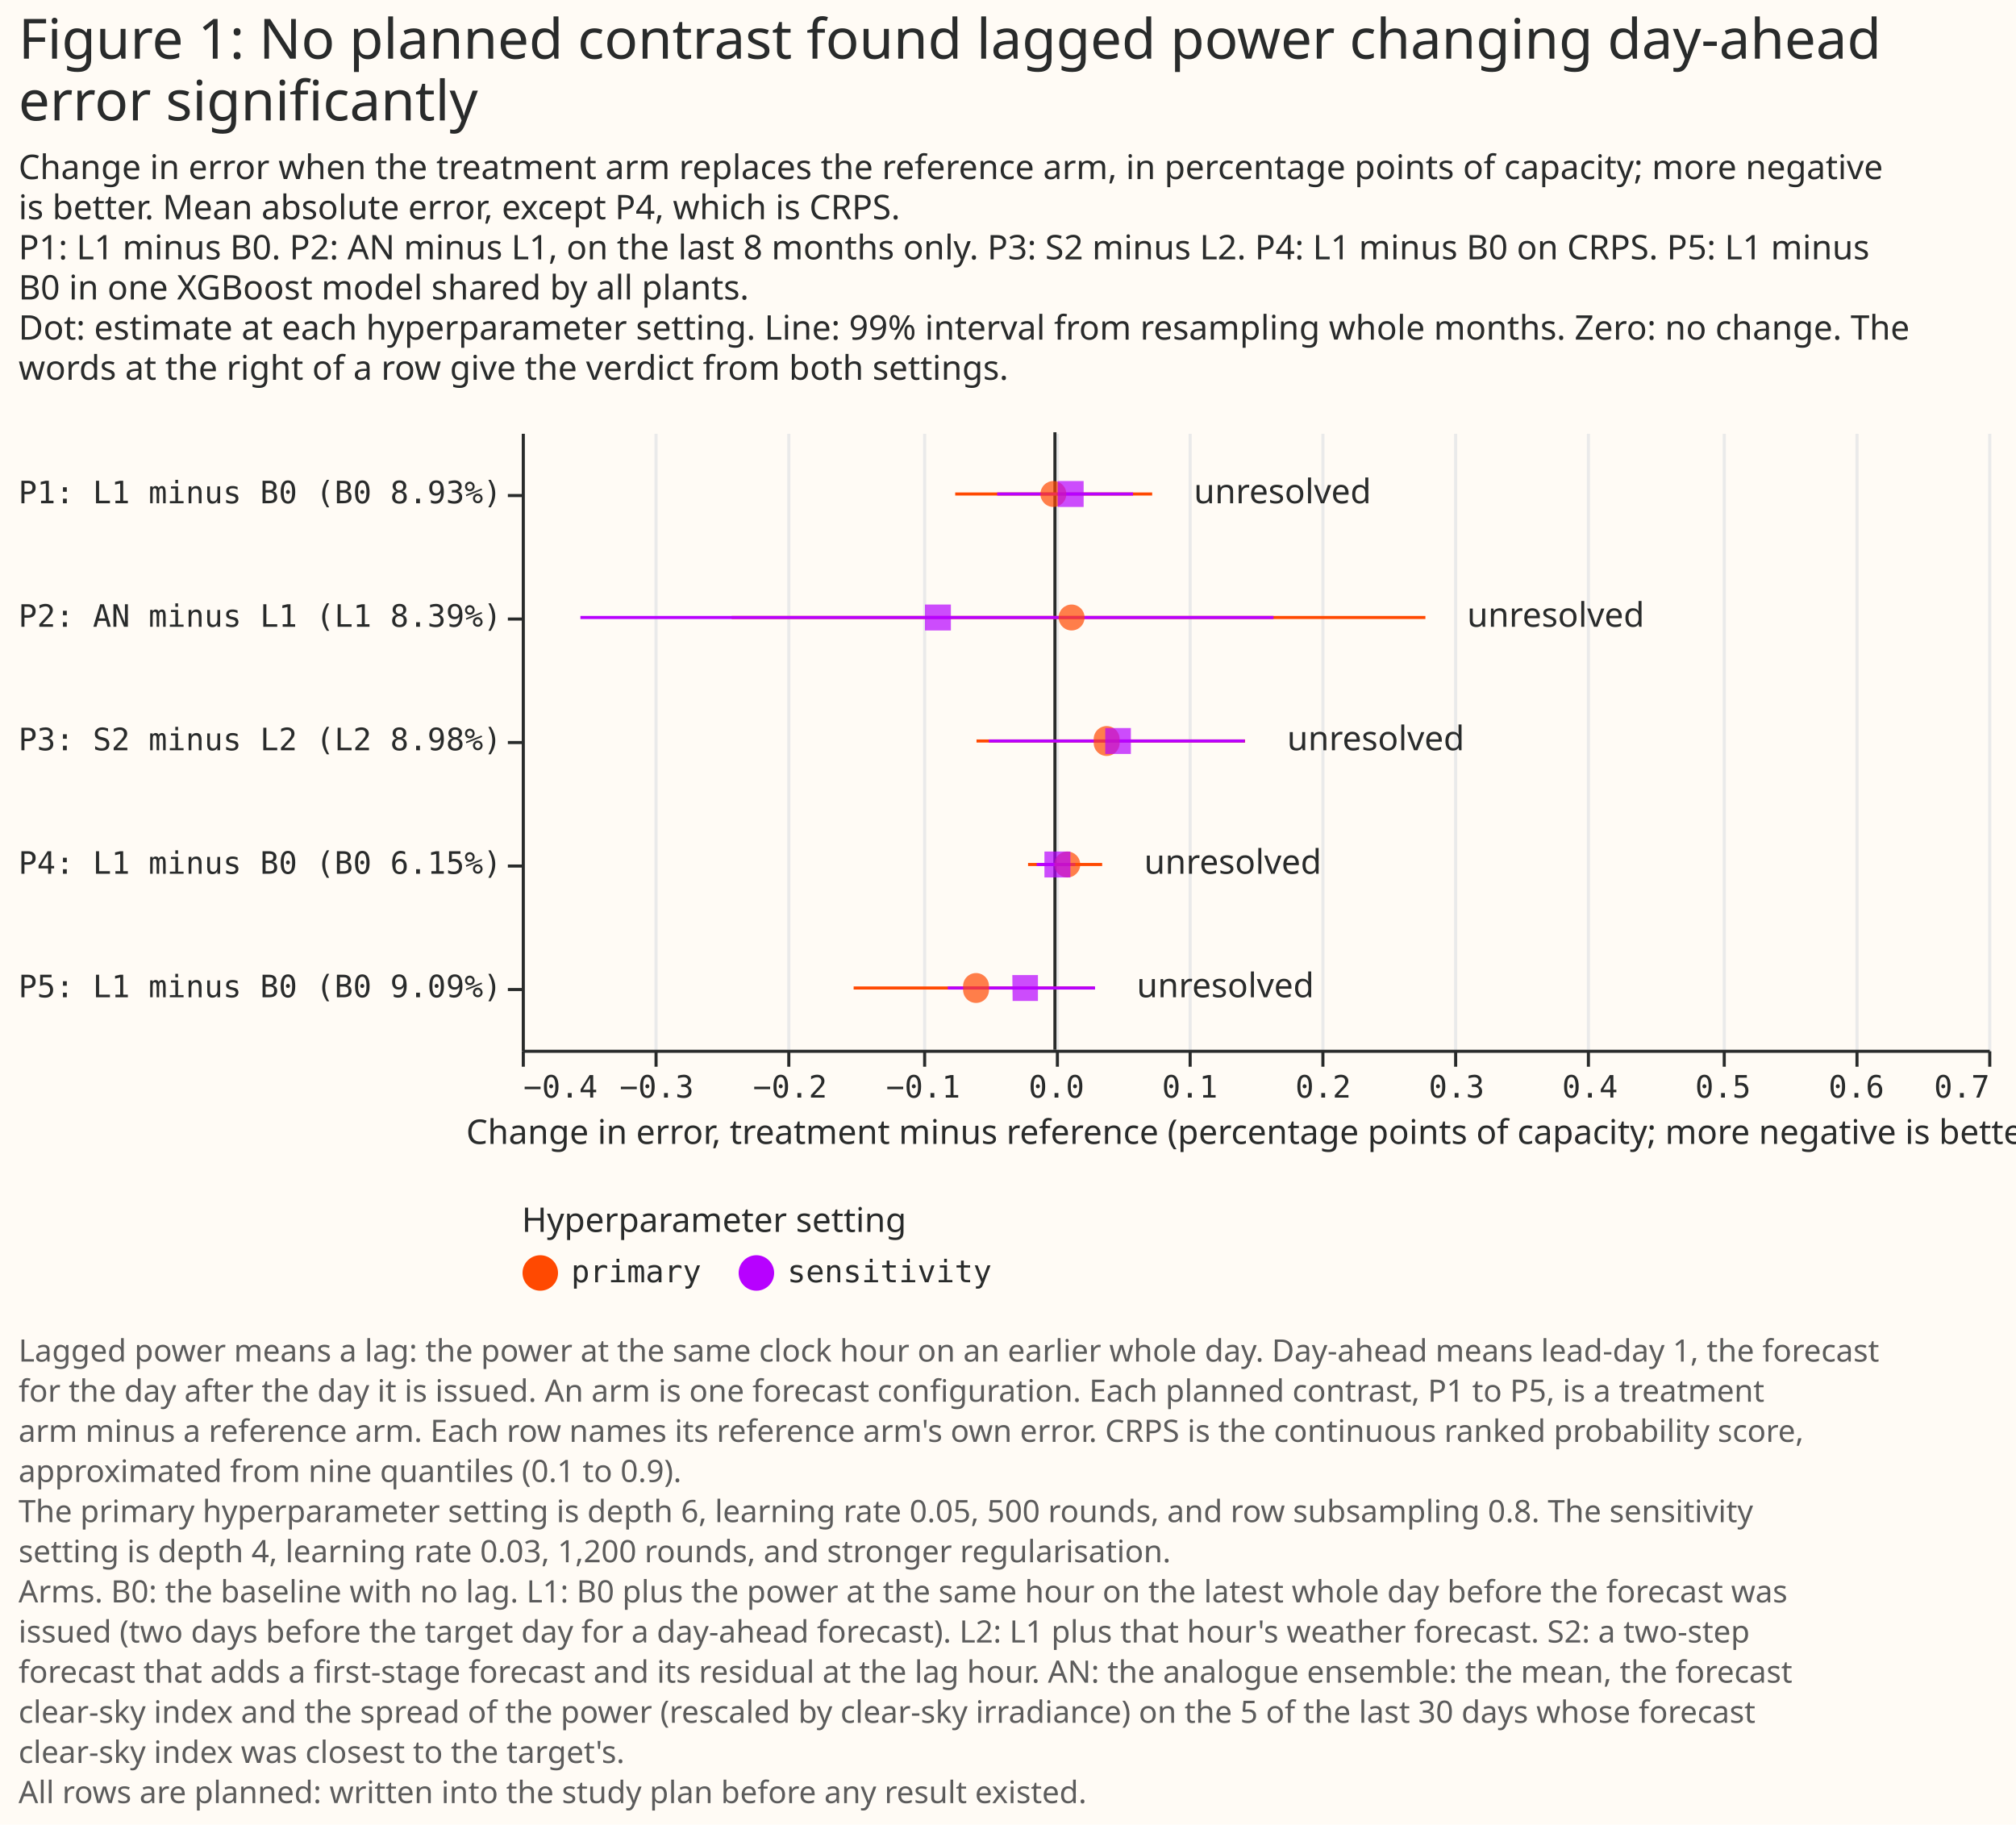
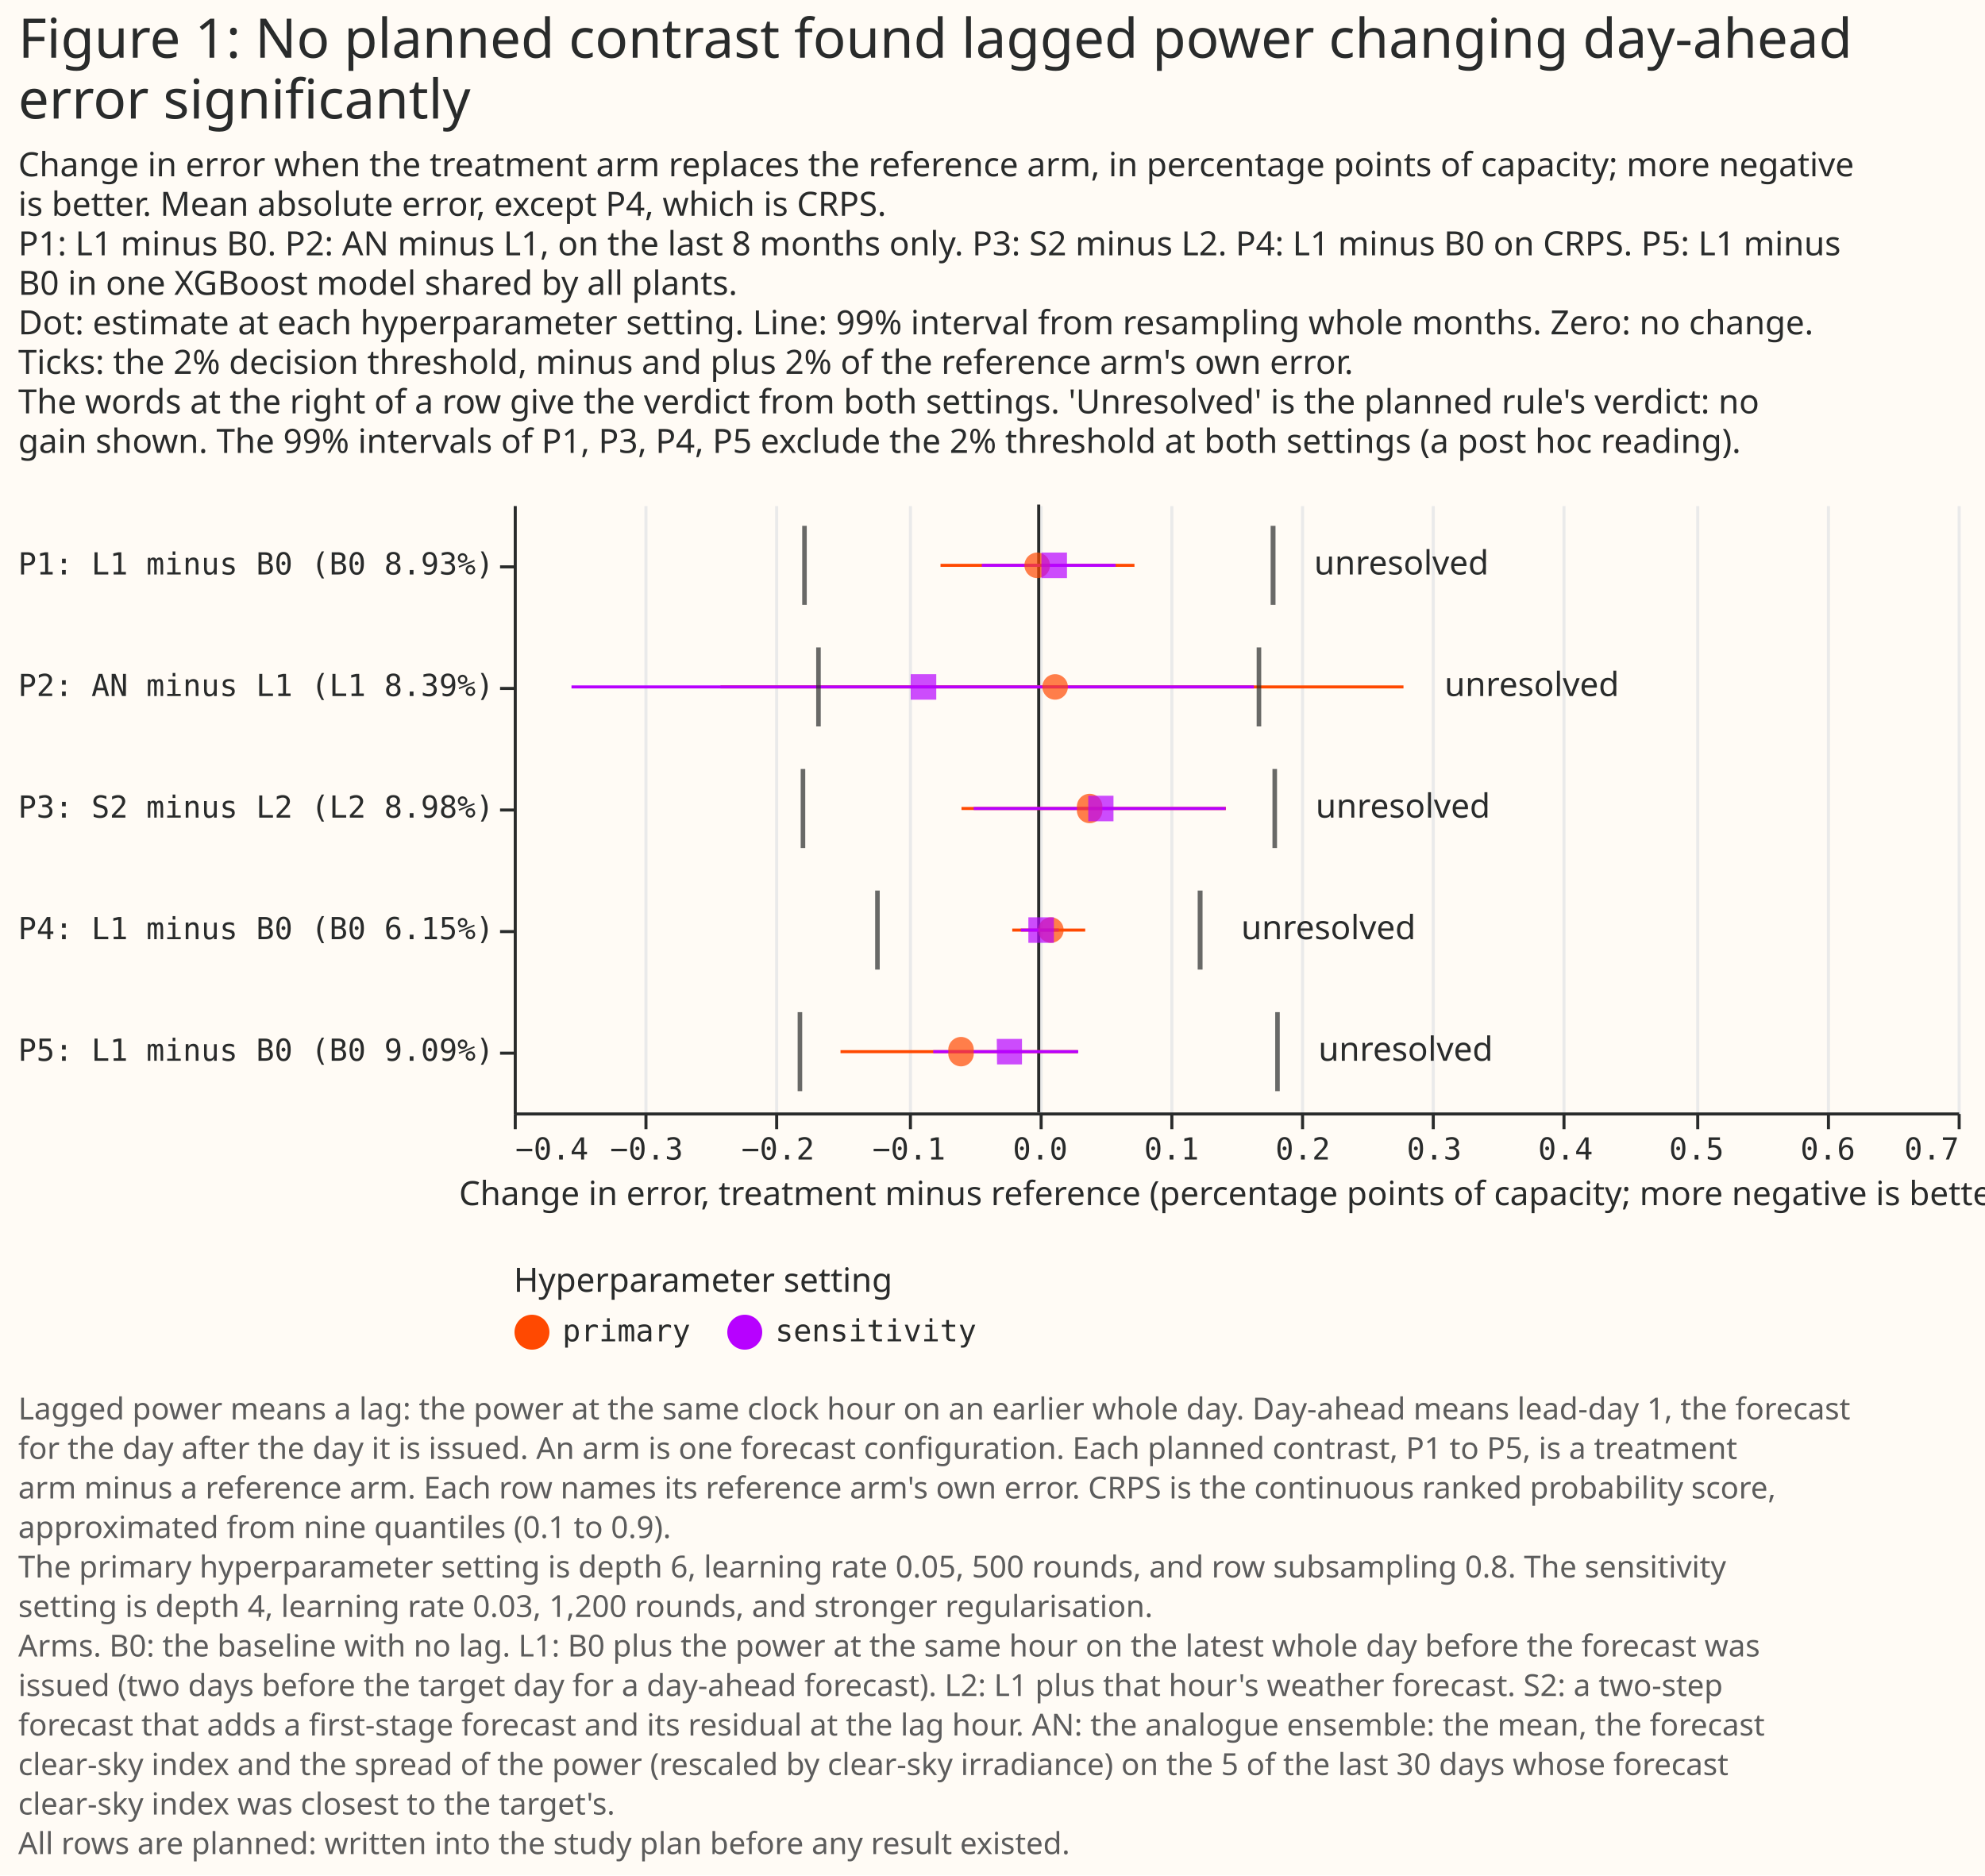
- <svg xmlns="http://www.w3.org/2000/svg" width="653" height="591" class="marks" viewBox="0 0 653 591">
-   <path fill="#fffbf5" d="M0 0h653v591H0z" />
+ <svg xmlns="http://www.w3.org/2000/svg" width="653" height="617" class="marks" viewBox="0 0 653 617">
+   <path fill="#fffbf5" d="M0 0h653v617H0z" />
  <g fill="none" stroke-miterlimit="10" aria-roledescription="group mark container" class="mark-group role-frame root">
-     <path d="M169 140h475z" aria-hidden="true" class="background" />
+     <path d="M169 166h475z" aria-hidden="true" class="background" />
    <g aria-roledescription="group mark container" class="mark-group role-scope concat_0_group">
      <g aria-roledescription="group mark container" class="mark-group role-scope concat_0_concat_0_group">
-         <path fill="#fffbf5" d="M169 140h475v200H169Z" aria-hidden="true" class="background" />
+         <path fill="#fffbf5" d="M169 166h475v200H169Z" aria-hidden="true" class="background" />
        <g aria-hidden="true" class="mark-group role-axis">
-           <path stroke="#eaeaea" d="M169.5 340.5v-200m43 200v-200m43 200v-200m44 200v-200m43 200v-200m43 200v-200m43 200v-200m43 200v-200m43 200v-200m44 200v-200m43 200v-200m43 200v-200" class="mark-rule role-axis-grid" pointer-events="none" />
+           <path stroke="#eaeaea" d="M169.5 366.5v-200m43 200v-200m43 200v-200m44 200v-200m43 200v-200m43 200v-200m43 200v-200m43 200v-200m43 200v-200m44 200v-200m43 200v-200m43 200v-200" class="mark-rule role-axis-grid" pointer-events="none" />
        </g>
        <g aria-label="X-axis titled 'Change in error, treatment minus reference (percentage points of capacity; more negative is better)' for a linear scale with values from −0.4 to 0.7" aria-roledescription="axis" class="mark-group role-axis" pointer-events="none">
-           <path stroke="#292b2b" d="M169.5 340.5v5m43-5v5m43-5v5m44-5v5m43-5v5m43-5v5m43-5v5m43-5v5m43-5v5m44-5v5m43-5v5m43-5v5" class="mark-rule role-axis-tick" />
+           <path stroke="#292b2b" d="M169.5 366.5v5m43-5v5m43-5v5m44-5v5m43-5v5m43-5v5m43-5v5m43-5v5m43-5v5m44-5v5m43-5v5m43-5v5" class="mark-rule role-axis-tick" />
          <g fill="#292b2b" class="mark-text role-axis-label" font-family="Matter Semi Mono, Roboto Mono, monospace" font-size="10">
-             <text transform="translate(169.5 355.5)">−0.4</text>
-             <text text-anchor="middle" transform="translate(212.7 355.5)">−0.3</text>
-             <text text-anchor="middle" transform="translate(255.9 355.5)">−0.2</text>
-             <text text-anchor="middle" transform="translate(299 355.5)">−0.1</text>
-             <text text-anchor="middle" transform="translate(342.2 355.5)">0.0</text>
-             <text text-anchor="middle" transform="translate(385.4 355.5)">0.1</text>
-             <text text-anchor="middle" transform="translate(428.6 355.5)">0.2</text>
-             <text text-anchor="middle" transform="translate(471.8 355.5)">0.3</text>
-             <text text-anchor="middle" transform="translate(515 355.5)">0.4</text>
-             <text text-anchor="middle" transform="translate(558.1 355.5)">0.5</text>
-             <text text-anchor="middle" transform="translate(601.3 355.5)">0.6</text>
-             <text text-anchor="end" transform="translate(644.5 355.5)">0.7</text>
+             <text transform="translate(169.5 381.5)">−0.4</text>
+             <text text-anchor="middle" transform="translate(212.7 381.5)">−0.3</text>
+             <text text-anchor="middle" transform="translate(255.9 381.5)">−0.2</text>
+             <text text-anchor="middle" transform="translate(299 381.5)">−0.1</text>
+             <text text-anchor="middle" transform="translate(342.2 381.5)">0.0</text>
+             <text text-anchor="middle" transform="translate(385.4 381.5)">0.1</text>
+             <text text-anchor="middle" transform="translate(428.6 381.5)">0.2</text>
+             <text text-anchor="middle" transform="translate(471.8 381.5)">0.3</text>
+             <text text-anchor="middle" transform="translate(515 381.5)">0.4</text>
+             <text text-anchor="middle" transform="translate(558.1 381.5)">0.5</text>
+             <text text-anchor="middle" transform="translate(601.3 381.5)">0.6</text>
+             <text text-anchor="end" transform="translate(644.5 381.5)">0.7</text>
          </g>
-           <path stroke="#292b2b" d="M169.5 340.5h475" class="mark-rule role-axis-domain" />
-           <text fill="#292b2b" class="mark-text role-axis-title" font-family="Matter XH, DM Sans, sans-serif" font-size="11" text-anchor="middle" transform="translate(407 370.5)">Change in error, treatment minus reference (percentage points of capacity; more negative is better)</text>
+           <path stroke="#292b2b" d="M169.5 366.5h475" class="mark-rule role-axis-domain" />
+           <text fill="#292b2b" class="mark-text role-axis-title" font-family="Matter XH, DM Sans, sans-serif" font-size="11" text-anchor="middle" transform="translate(407 396.5)">Change in error, treatment minus reference (percentage points of capacity; more negative is better)</text>
        </g>
        <g aria-label="Y-axis for a discrete scale with 5 values: P1: L1 minus B0 (B0 8.93%), P2: AN minus L1 (L1 8.39%), P3: S2 minus L2 (L2 8.98%), P4: L1 minus B0 (B0 6.15%), P5: L1 minus B0 (B0 9.09%)" aria-roledescription="axis" class="mark-group role-axis" pointer-events="none">
-           <path stroke="#292b2b" d="M169.5 160.5h-5m5 40h-5m5 40h-5m5 40h-5m5 40h-5" class="mark-rule role-axis-tick" />
+           <path stroke="#292b2b" d="M169.5 186.5h-5m5 40h-5m5 40h-5m5 40h-5m5 40h-5" class="mark-rule role-axis-tick" />
          <g fill="#292b2b" class="mark-text role-axis-label" font-family="Matter Semi Mono, Roboto Mono, monospace" font-size="10" text-anchor="end">
-             <text transform="translate(162.5 163)">P1: L1 minus B0 (B0 8.93%)</text>
-             <text transform="translate(162.5 203)">P2: AN minus L1 (L1 8.39%)</text>
-             <text transform="translate(162.5 243)">P3: S2 minus L2 (L2 8.98%)</text>
-             <text transform="translate(162.5 283)">P4: L1 minus B0 (B0 6.15%)</text>
-             <text transform="translate(162.5 323)">P5: L1 minus B0 (B0 9.09%)</text>
+             <text transform="translate(162.5 189)">P1: L1 minus B0 (B0 8.93%)</text>
+             <text transform="translate(162.5 229)">P2: AN minus L1 (L1 8.39%)</text>
+             <text transform="translate(162.5 269)">P3: S2 minus L2 (L2 8.98%)</text>
+             <text transform="translate(162.5 309)">P4: L1 minus B0 (B0 6.15%)</text>
+             <text transform="translate(162.5 349)">P5: L1 minus B0 (B0 9.09%)</text>
          </g>
-           <path stroke="#292b2b" d="M169.5 140.5v200" class="mark-rule role-axis-domain" />
+           <path stroke="#292b2b" d="M169.5 166.5v200" class="mark-rule role-axis-domain" />
        </g>
        <g aria-roledescription="rule mark container" class="mark-rule role-mark concat_0_concat_0_layer_0_marks">
-           <path stroke="#292b2b" d="M341.7 140v200" aria-label="zero: 0" aria-roledescription="rule mark" />
+           <path stroke="#292b2b" d="M341.7 166v200" aria-label="zero: 0" aria-roledescription="rule mark" />
        </g>
        <g aria-hidden="true" class="mark-rule role-mark concat_0_concat_0_layer_1_marks">
-           <path stroke="#ff4901" d="M309.4 160h63.8" />
-           <path stroke="#b701ff" d="M323 160h44" />
-           <path stroke="#ff4901" d="M237 200h224.7" />
-           <path stroke="#b701ff" d="M188 200h224.5" />
-           <path stroke="#ff4901" d="M316.3 240h87" />
-           <path stroke="#b701ff" d="M320.3 240h82.9" />
-           <path stroke="#ff4901" d="M333 280h24" />
-           <path stroke="#b701ff" d="M335.8 280h12.5" />
-           <path stroke="#ff4901" d="M276.5 320h78" />
-           <path stroke="#b701ff" d="M307 320h47.7" />
+           <path stroke="#ff4901" d="M309.4 186h63.8" />
+           <path stroke="#b701ff" d="M323 186h44" />
+           <path stroke="#ff4901" d="M237 226h224.7" />
+           <path stroke="#b701ff" d="M188 226h224.5" />
+           <path stroke="#ff4901" d="M316.3 266h87" />
+           <path stroke="#b701ff" d="M320.3 266h82.9" />
+           <path stroke="#ff4901" d="M333 306h24" />
+           <path stroke="#b701ff" d="M335.8 306h12.5" />
+           <path stroke="#ff4901" d="M276.5 346h78" />
+           <path stroke="#b701ff" d="M307 346h47.7" />
        </g>
        <g aria-hidden="true" class="mark-symbol role-mark concat_0_concat_0_layer_2_marks">
-           <path fill="#ff4901" d="M345.4 160a4.2 4.2 0 1 1-8.4 0 4.2 4.2 0 1 1 8.4 0" opacity=".7" />
-           <path fill="#b701ff" d="M342.6 155.8h8.4v8.4h-8.4Z" opacity=".7" />
-           <path fill="#ff4901" d="M351.3 200a4.2 4.2 0 1 1-8.4 0 4.2 4.2 0 1 1 8.4 0" opacity=".7" />
-           <path fill="#b701ff" d="M299.6 195.8h8.4v8.4h-8.4Z" opacity=".7" />
-           <path fill="#ff4901" d="M362.6 240a4.2 4.2 0 1 1-8.3 0 4.2 4.2 0 1 1 8.3 0" opacity=".7" />
-           <path fill="#b701ff" d="M358 235.8h8.3v8.4H358Z" opacity=".7" />
-           <path fill="#ff4901" d="M349.9 280a4.2 4.2 0 1 1-8.4 0 4.2 4.2 0 1 1 8.4 0" opacity=".7" />
-           <path fill="#b701ff" d="M338.3 275.8h8.4v8.4h-8.4Z" opacity=".7" />
-           <path fill="#ff4901" d="M320.3 320a4.2 4.2 0 1 1-8.3 0 4.2 4.2 0 1 1 8.3 0" opacity=".7" />
-           <path fill="#b701ff" d="M327.9 315.8h8.3v8.4H328Z" opacity=".7" />
+           <path fill="#ff4901" d="M345.4 186a4.2 4.2 0 1 1-8.4 0 4.2 4.2 0 1 1 8.4 0" opacity=".7" />
+           <path fill="#b701ff" d="M342.6 181.8h8.4v8.4h-8.4Z" opacity=".7" />
+           <path fill="#ff4901" d="M351.3 226a4.2 4.2 0 1 1-8.4 0 4.2 4.2 0 1 1 8.4 0" opacity=".7" />
+           <path fill="#b701ff" d="M299.6 221.8h8.4v8.4h-8.4Z" opacity=".7" />
+           <path fill="#ff4901" d="M362.6 266a4.2 4.2 0 1 1-8.3 0 4.2 4.2 0 1 1 8.3 0" opacity=".7" />
+           <path fill="#b701ff" d="M358 261.8h8.3v8.4H358Z" opacity=".7" />
+           <path fill="#ff4901" d="M349.9 306a4.2 4.2 0 1 1-8.4 0 4.2 4.2 0 1 1 8.4 0" opacity=".7" />
+           <path fill="#b701ff" d="M338.3 301.8h8.4v8.4h-8.4Z" opacity=".7" />
+           <path fill="#ff4901" d="M320.3 346a4.2 4.2 0 1 1-8.3 0 4.2 4.2 0 1 1 8.3 0" opacity=".7" />
+           <path fill="#b701ff" d="M327.9 341.8h8.3v8.4H328Z" opacity=".7" />
        </g>
-         <g fill="#292b2b" aria-hidden="true" class="mark-text role-mark concat_0_concat_0_layer_3_marks" font-family="Matter XH, DM Sans, sans-serif" font-size="11">
-           <text transform="translate(386.7 163)">unresolved</text>
-           <text transform="translate(475.2 203)">unresolved</text>
-           <text transform="translate(416.9 243)">unresolved</text>
-           <text transform="translate(370.6 283)">unresolved</text>
-           <text transform="translate(368.2 323)">unresolved</text>
+         <path fill="#292b2b" d="M263.9 173h1.5v26h-1.5Zm154.1 0h1.6v26H418Zm-149.5 40h1.5v26h-1.5Zm144.9 0h1.5v26h-1.5Zm-150 40h1.5v26h-1.5Zm155.2 0h1.5v26h-1.5Zm-130.7 40h1.5v26h-1.5Zm106.1 0h1.6v26H394Zm-131.6 40h1.5v26h-1.5Zm157.1 0h1.5v26h-1.5Z" aria-hidden="true" class="mark-rect role-mark concat_0_concat_0_layer_3_marks" opacity=".7" />
+         <g fill="#292b2b" aria-hidden="true" class="mark-text role-mark concat_0_concat_0_layer_4_marks" font-family="Matter XH, DM Sans, sans-serif" font-size="11">
+           <text transform="translate(432.3 189)">unresolved</text>
+           <text transform="translate(475.2 229)">unresolved</text>
+           <text transform="translate(432.8 269)">unresolved</text>
+           <text transform="translate(408.3 309)">unresolved</text>
+           <text transform="translate(433.7 349)">unresolved</text>
        </g>
      </g>
      <g fill="#292b2b" class="mark-group role-title" font-family="Matter XH, DM Sans, sans-serif" pointer-events="none">
        <text aria-label="Title text 'Figure 1: No planned contrast found lagged power changing day-ahead error significantly'" aria-roledescription="title" class="mark-text role-title-text" font-size="18" transform="translate(6 19)">
          <tspan>Figure 1: No planned contrast found lagged power changing day-ahead</tspan>
          <tspan x="0" dy="20">error significantly</tspan>
        </text>
-         <text aria-label="Subtitle text 'Change in error when the treatment arm replaces the reference arm, in percentage points of capacity; more negative is better. Mean absolute error, except P4, which is CRPS. P1: L1 minus B0. P2: AN minus L1, on the last 8 months only. P3: S2 minus L2. P4: L1 minus B0 on CRPS. P5: L1 minus B0 in one XGBoost model shared by all plants. Dot: estimate at each hyperparameter setting. Line: 99% interval from resampling whole months. Zero: no change. The words at the right of a row give the verdict from both settings.'" aria-roledescription="subtitle" class="mark-text role-title-subtitle" font-size="11" transform="translate(6 58)">
+         <text aria-label="Subtitle text 'Change in error when the treatment arm replaces the reference arm, in percentage points of capacity; more negative is better. Mean absolute error, except P4, which is CRPS. P1: L1 minus B0. P2: AN minus L1, on the last 8 months only. P3: S2 minus L2. P4: L1 minus B0 on CRPS. P5: L1 minus B0 in one XGBoost model shared by all plants. Dot: estimate at each hyperparameter setting. Line: 99% interval from resampling whole months. Zero: no change. Ticks: the 2% decision threshold, minus and plus 2% of the reference arm's own error. The words at the right of a row give the verdict from both settings. 'Unresolved' is the planned rule's verdict: no gain shown. The 99% intervals of P1, P3, P4, P5 exclude the 2% threshold at both settings (a post hoc reading).'" aria-roledescription="subtitle" class="mark-text role-title-subtitle" font-size="11" transform="translate(6 58)">
          <tspan>Change in error when the treatment arm replaces the reference arm, in percentage points of capacity; more negative</tspan>
          <tspan x="0" dy="13">is better. Mean absolute error, except P4, which is CRPS.</tspan>
          <tspan x="0" dy="13">P1: L1 minus B0. P2: AN minus L1, on the last 8 months only. P3: S2 minus L2. P4: L1 minus B0 on CRPS. P5: L1 minus</tspan>
          <tspan x="0" dy="13">B0 in one XGBoost model shared by all plants.</tspan>
-           <tspan x="0" dy="13">Dot: estimate at each hyperparameter setting. Line: 99% interval from resampling whole months. Zero: no change. The</tspan>
-           <tspan x="0" dy="13">words at the right of a row give the verdict from both settings.</tspan>
+           <tspan x="0" dy="13">Dot: estimate at each hyperparameter setting. Line: 99% interval from resampling whole months. Zero: no change.</tspan>
+           <tspan x="0" dy="13">Ticks: the 2% decision threshold, minus and plus 2% of the reference arm's own error.</tspan>
+           <tspan x="0" dy="13">The words at the right of a row give the verdict from both settings. 'Unresolved' is the planned rule's verdict: no</tspan>
+           <tspan x="0" dy="13">gain shown. The 99% intervals of P1, P3, P4, P5 exclude the 2% threshold at both settings (a post hoc reading).</tspan>
        </text>
      </g>
    </g>
    <g aria-label="Symbol legend titled 'Hyperparameter setting' for fill color and stroke color with 2 values: primary, sensitivity" aria-roledescription="legend" class="mark-group role-legend">
-       <path d="M169 390h153v29H169Z" aria-hidden="true" class="background" pointer-events="none" />
+       <path d="M169 416h153v29H169Z" aria-hidden="true" class="background" pointer-events="none" />
      <g class="mark-group role-legend-entry">
        <g aria-roledescription="group mark container" class="mark-group role-scope" pointer-events="none">
-           <path d="M169 406.3h58v12.4h-58Z" aria-hidden="true" class="background" />
-           <path fill="#ff4901" stroke="#ff4901" stroke-width="1.5" d="M180 412.3a5 5 0 1 1-10 0 5 5 0 1 1 10 0" class="mark-symbol role-legend-symbol" />
-           <text fill="#292b2b" class="mark-text role-legend-label" font-family="Matter Semi Mono, Roboto Mono, monospace" font-size="10" transform="translate(185 415.3)">primary</text>
-           <path d="M239 406.3h82v12.4h-82Z" aria-hidden="true" class="background" />
-           <path fill="#b701ff" stroke="#b701ff" stroke-width="1.5" d="M250 412.3a5 5 0 1 1-10 0 5 5 0 1 1 10 0" class="mark-symbol role-legend-symbol" />
-           <text fill="#292b2b" class="mark-text role-legend-label" font-family="Matter Semi Mono, Roboto Mono, monospace" font-size="10" transform="translate(255 415.3)">sensitivity</text>
+           <path d="M169 432.3h58v12.4h-58Z" aria-hidden="true" class="background" />
+           <path fill="#ff4901" stroke="#ff4901" stroke-width="1.5" d="M180 438.3a5 5 0 1 1-10 0 5 5 0 1 1 10 0" class="mark-symbol role-legend-symbol" />
+           <text fill="#292b2b" class="mark-text role-legend-label" font-family="Matter Semi Mono, Roboto Mono, monospace" font-size="10" transform="translate(185 441.3)">primary</text>
+           <path d="M239 432.3h82v12.4h-82Z" aria-hidden="true" class="background" />
+           <path fill="#b701ff" stroke="#b701ff" stroke-width="1.5" d="M250 438.3a5 5 0 1 1-10 0 5 5 0 1 1 10 0" class="mark-symbol role-legend-symbol" />
+           <text fill="#292b2b" class="mark-text role-legend-label" font-family="Matter Semi Mono, Roboto Mono, monospace" font-size="10" transform="translate(255 441.3)">sensitivity</text>
        </g>
      </g>
-       <text fill="#292b2b" class="mark-text role-legend-title" font-family="Matter XH, DM Sans, sans-serif" font-size="11" pointer-events="none" transform="translate(169 399)">Hyperparameter setting</text>
+       <text fill="#292b2b" class="mark-text role-legend-title" font-family="Matter XH, DM Sans, sans-serif" font-size="11" pointer-events="none" transform="translate(169 425)">Hyperparameter setting</text>
    </g>
    <g class="mark-group role-title">
-       <text fill="#5c5c5c" aria-label="Title text 'Lagged power means a lag: the power at the same clock hour on an earlier whole day. Day-ahead means lead-day 1, the forecast for the day after the day it is issued. An arm is one forecast configuration. Each planned contrast, P1 to P5, is a treatment arm minus a reference arm. Each row names its reference arm's own error. CRPS is the continuous ranked probability score, approximated from nine quantiles (0.1 to 0.9). The primary hyperparameter setting is depth 6, learning rate 0.05, 500 rounds, and row subsampling 0.8. The sensitivity setting is depth 4, learning rate 0.03, 1,200 rounds, and stronger regularisation. Arms. B0: the baseline with no lag. L1: B0 plus the power at the same hour on the latest whole day before the forecast was issued (two days before the target day for a day-ahead forecast). L2: L1 plus that hour's weather forecast. S2: a two-step forecast that adds a first-stage forecast and its residual at the lag hour. AN: the analogue ensemble: the mean, the forecast clear-sky index and the spread of the power (rescaled by clear-sky irradiance) on the 5 of the last 30 days whose forecast clear-sky index was closest to the target's. All rows are planned: written into the study plan before any result existed.'" aria-roledescription="title" class="mark-text role-title-text" font-family="Matter XH, DM Sans, sans-serif" font-size="10" pointer-events="none" transform="translate(6 441)">
+       <text fill="#5c5c5c" aria-label="Title text 'Lagged power means a lag: the power at the same clock hour on an earlier whole day. Day-ahead means lead-day 1, the forecast for the day after the day it is issued. An arm is one forecast configuration. Each planned contrast, P1 to P5, is a treatment arm minus a reference arm. Each row names its reference arm's own error. CRPS is the continuous ranked probability score, approximated from nine quantiles (0.1 to 0.9). The primary hyperparameter setting is depth 6, learning rate 0.05, 500 rounds, and row subsampling 0.8. The sensitivity setting is depth 4, learning rate 0.03, 1,200 rounds, and stronger regularisation. Arms. B0: the baseline with no lag. L1: B0 plus the power at the same hour on the latest whole day before the forecast was issued (two days before the target day for a day-ahead forecast). L2: L1 plus that hour's weather forecast. S2: a two-step forecast that adds a first-stage forecast and its residual at the lag hour. AN: the analogue ensemble: the mean, the forecast clear-sky index and the spread of the power (rescaled by clear-sky irradiance) on the 5 of the last 30 days whose forecast clear-sky index was closest to the target's. All rows are planned: written into the study plan before any result existed.'" aria-roledescription="title" class="mark-text role-title-text" font-family="Matter XH, DM Sans, sans-serif" font-size="10" pointer-events="none" transform="translate(6 467)">
        <tspan>Lagged power means a lag: the power at the same clock hour on an earlier whole day. Day-ahead means lead-day 1, the forecast</tspan>
        <tspan x="0" dy="13">for the day after the day it is issued. An arm is one forecast configuration. Each planned contrast, P1 to P5, is a treatment</tspan>
        <tspan x="0" dy="13">arm minus a reference arm. Each row names its reference arm's own error. CRPS is the continuous ranked probability score,</tspan>
        <tspan x="0" dy="13">approximated from nine quantiles (0.1 to 0.9).</tspan>
        <tspan x="0" dy="13">The primary hyperparameter setting is depth 6, learning rate 0.05, 500 rounds, and row subsampling 0.8. The sensitivity</tspan>
        <tspan x="0" dy="13">setting is depth 4, learning rate 0.03, 1,200 rounds, and stronger regularisation.</tspan>
        <tspan x="0" dy="13">Arms. B0: the baseline with no lag. L1: B0 plus the power at the same hour on the latest whole day before the forecast was</tspan>
        <tspan x="0" dy="13">issued (two days before the target day for a day-ahead forecast). L2: L1 plus that hour's weather forecast. S2: a two-step</tspan>
        <tspan x="0" dy="13">forecast that adds a first-stage forecast and its residual at the lag hour. AN: the analogue ensemble: the mean, the forecast</tspan>
        <tspan x="0" dy="13">clear-sky index and the spread of the power (rescaled by clear-sky irradiance) on the 5 of the last 30 days whose forecast</tspan>
        <tspan x="0" dy="13">clear-sky index was closest to the target's.</tspan>
        <tspan x="0" dy="13">All rows are planned: written into the study plan before any result existed.</tspan>
      </text>
    </g>
  </g>
</svg>
